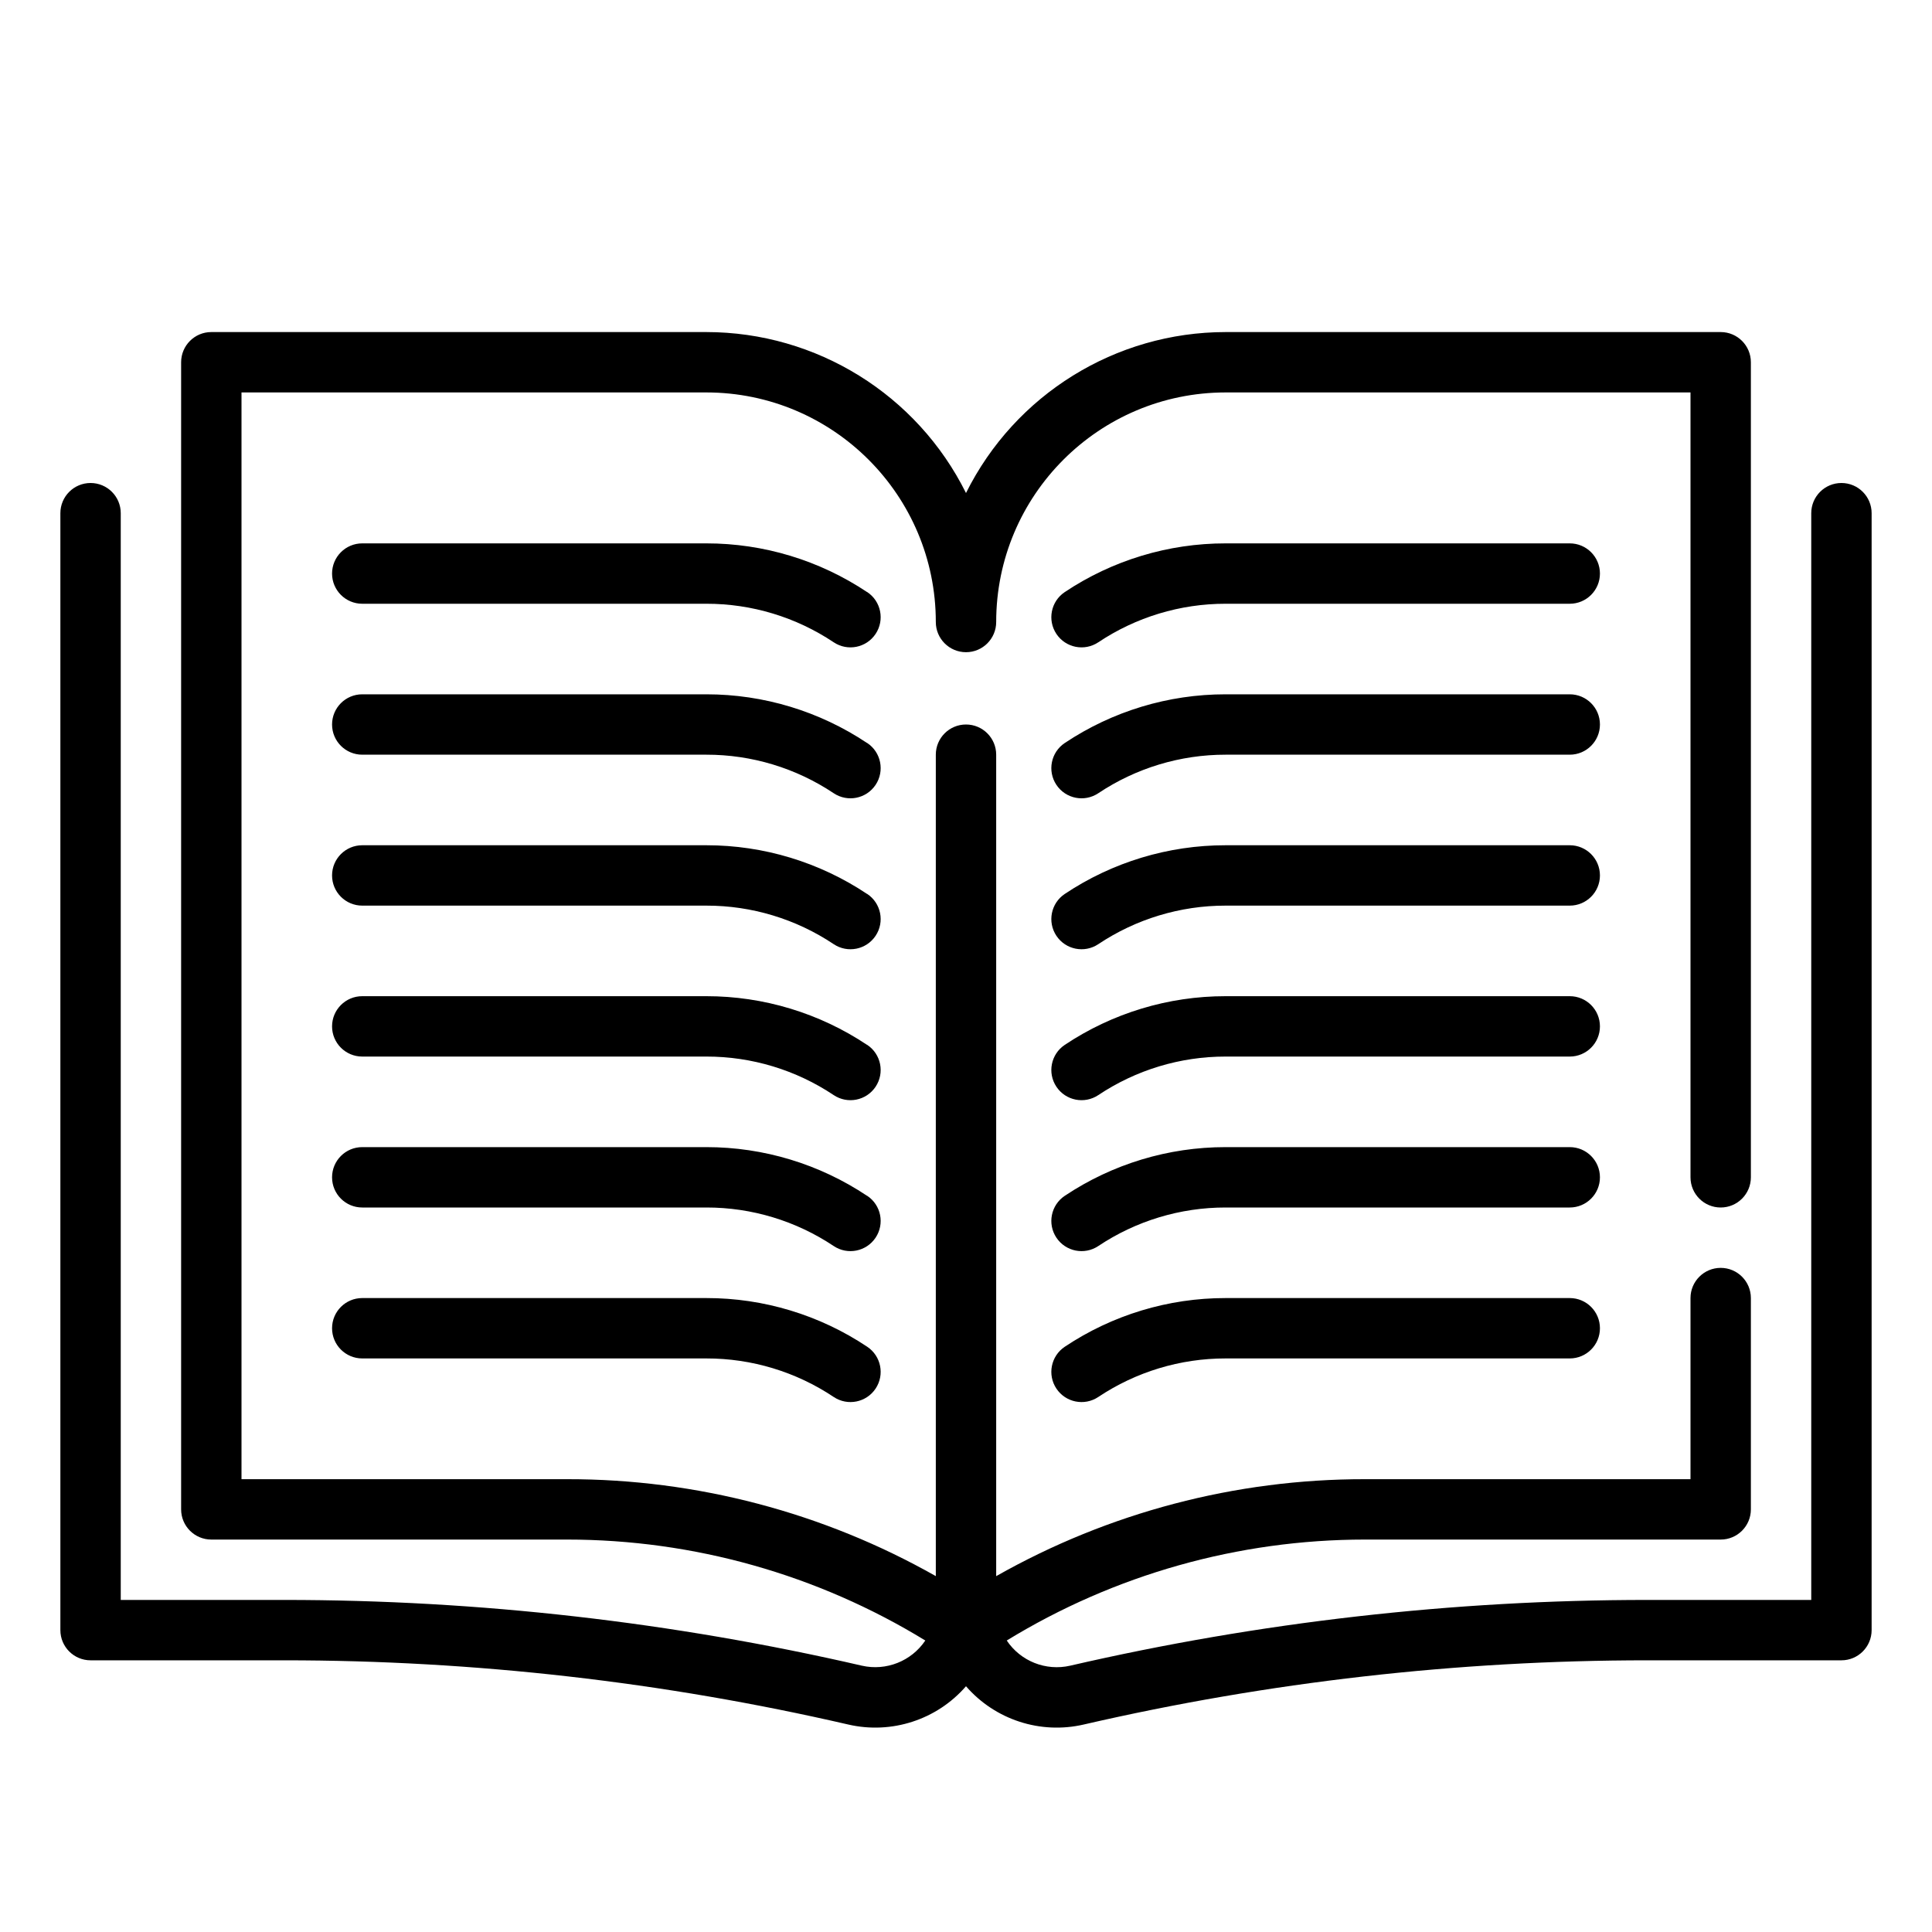
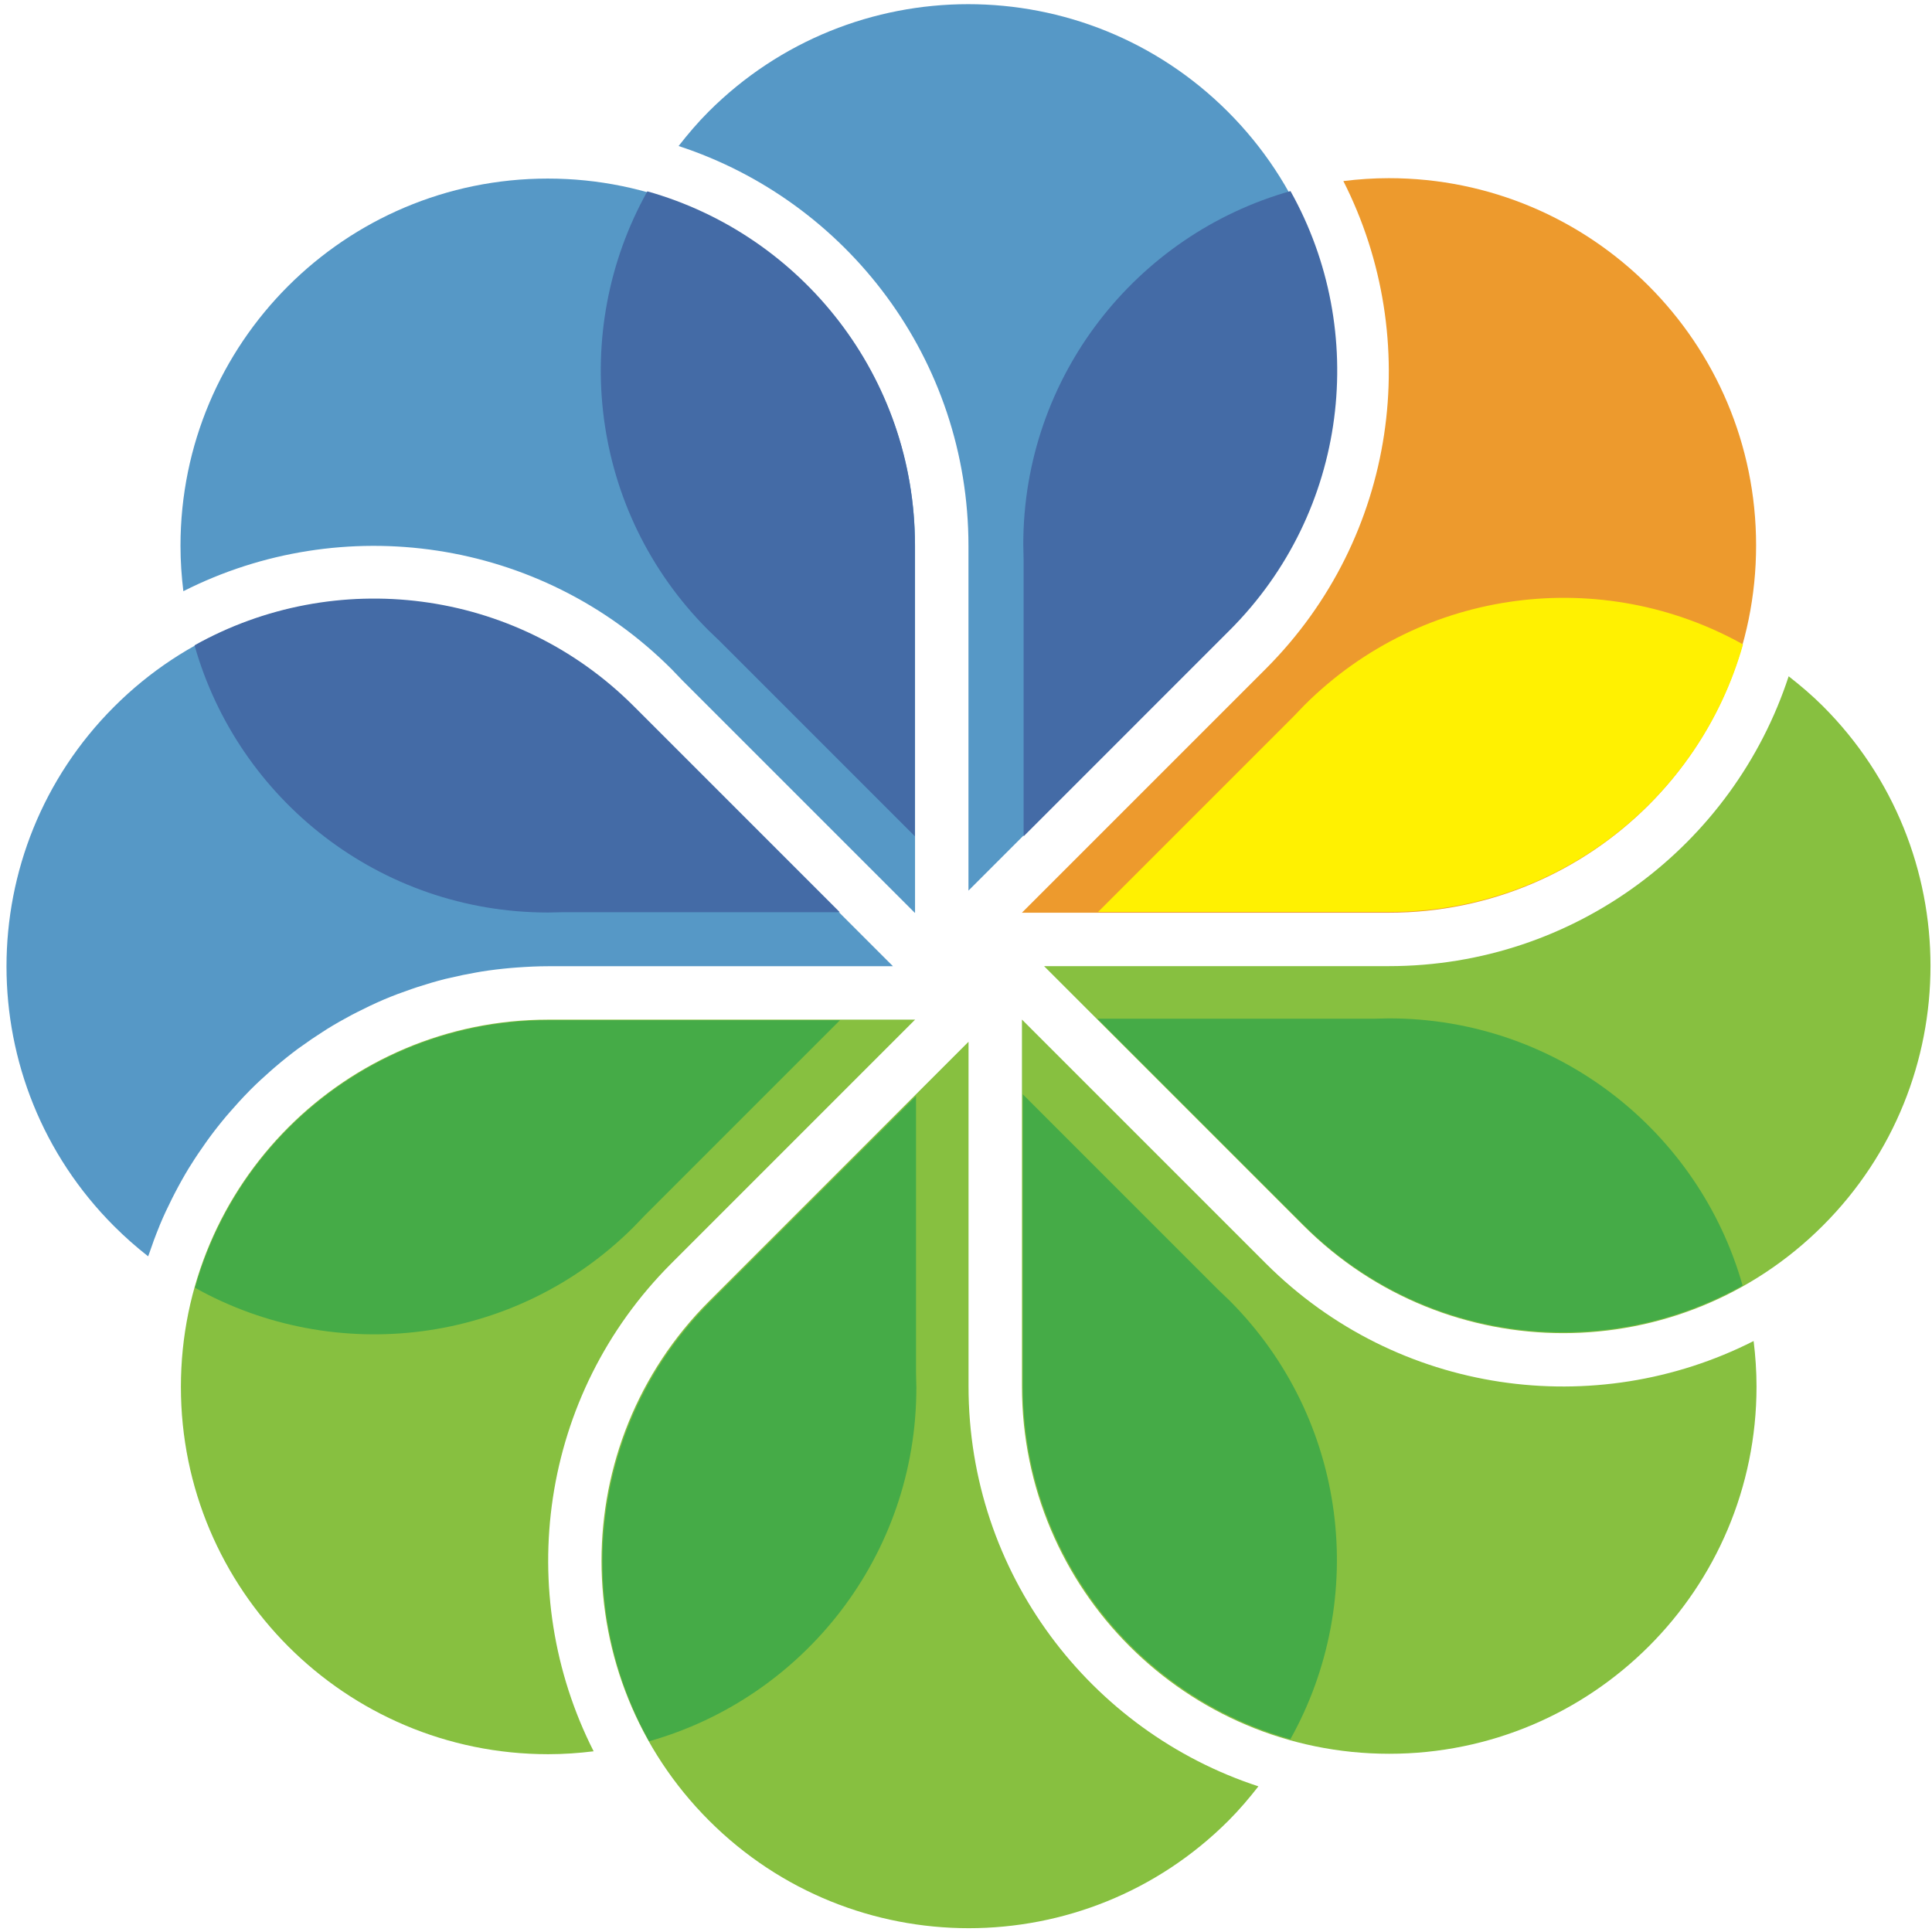
- <svg xmlns="http://www.w3.org/2000/svg" viewBox="0 0 64 64" width="512" height="512">
-   <g id="Outline">
-     <g>
-       <path d="M61,16a1,1,0,0,0-1,1V53H54.57a85.082,85.082,0,0,0-19.12,2.178,1.992,1.992,0,0,1-2.1-.834A22.732,22.732,0,0,1,45.211,51H57a1,1,0,0,0,1-1V43a1,1,0,0,0-2,0v6H45.211A24.728,24.728,0,0,0,33,52.212V25a1,1,0,0,0-2,0V52.211A24.724,24.724,0,0,0,18.789,49H8V13H23.4A7.605,7.605,0,0,1,31,20.605a1,1,0,1,0,2,0A7.605,7.605,0,0,1,40.6,13H56V39a1,1,0,0,0,2,0V12a1,1,0,0,0-1-1H40.6A9.613,9.613,0,0,0,32,16.332,9.613,9.613,0,0,0,23.4,11H7a1,1,0,0,0-1,1V50a1,1,0,0,0,1,1H18.789a22.732,22.732,0,0,1,11.863,3.344,2,2,0,0,1-2.1.834A85.069,85.069,0,0,0,9.43,53H4V17a1,1,0,0,0-2,0V54a1,1,0,0,0,1,1H9.43A83.117,83.117,0,0,1,28.1,57.127,3.98,3.98,0,0,0,32,55.859a3.978,3.978,0,0,0,3.9,1.268A83.145,83.145,0,0,1,54.57,55H61a1,1,0,0,0,1-1V17A1,1,0,0,0,61,16Z" />
-       <path d="M28.723,19.613A9.579,9.579,0,0,0,23.4,18H12a1,1,0,0,0,0,2H23.4a7.576,7.576,0,0,1,4.218,1.277,1,1,0,1,0,1.11-1.664Z" />
-       <path d="M52,18H40.6a9.581,9.581,0,0,0-5.328,1.613,1,1,0,0,0,1.11,1.664A7.581,7.581,0,0,1,40.6,20H52a1,1,0,0,0,0-2Z" />
-       <path d="M28.723,24.613A9.579,9.579,0,0,0,23.4,23H12a1,1,0,0,0,0,2H23.4a7.576,7.576,0,0,1,4.218,1.277,1,1,0,1,0,1.11-1.664Z" />
-       <path d="M52,23H40.6a9.581,9.581,0,0,0-5.328,1.613,1,1,0,0,0,1.11,1.664A7.581,7.581,0,0,1,40.6,25H52a1,1,0,0,0,0-2Z" />
-       <path d="M28.723,29.613A9.579,9.579,0,0,0,23.4,28H12a1,1,0,0,0,0,2H23.4a7.576,7.576,0,0,1,4.218,1.277,1,1,0,1,0,1.11-1.664Z" />
-       <path d="M52,28H40.6a9.581,9.581,0,0,0-5.328,1.613,1,1,0,0,0,1.11,1.664A7.581,7.581,0,0,1,40.6,30H52a1,1,0,0,0,0-2Z" />
-       <path d="M28.723,34.613A9.579,9.579,0,0,0,23.4,33H12a1,1,0,0,0,0,2H23.4a7.576,7.576,0,0,1,4.218,1.277,1,1,0,1,0,1.11-1.664Z" />
-       <path d="M52,33H40.6a9.581,9.581,0,0,0-5.328,1.613,1,1,0,0,0,1.11,1.664A7.581,7.581,0,0,1,40.6,35H52a1,1,0,0,0,0-2Z" />
-       <path d="M28.723,39.613A9.579,9.579,0,0,0,23.4,38H12a1,1,0,0,0,0,2H23.4a7.576,7.576,0,0,1,4.218,1.277,1,1,0,1,0,1.11-1.664Z" />
-       <path d="M52,38H40.6a9.581,9.581,0,0,0-5.328,1.613,1,1,0,0,0,1.11,1.664A7.581,7.581,0,0,1,40.6,40H52a1,1,0,0,0,0-2Z" />
-       <path d="M23.4,43H12a1,1,0,0,0,0,2H23.4a7.576,7.576,0,0,1,4.218,1.277,1,1,0,1,0,1.11-1.664A9.579,9.579,0,0,0,23.4,43Z" />
-       <path d="M52,43H40.6a9.581,9.581,0,0,0-5.328,1.613,1,1,0,0,0,1.11,1.664A7.581,7.581,0,0,1,40.6,45H52a1,1,0,0,0,0-2Z" />
-     </g>
+ <svg xmlns="http://www.w3.org/2000/svg" width="256px" height="256px" viewBox="0 -0.5 256 256" version="1.1" preserveAspectRatio="xMidYMid">
+   <g>
+     <path d="M88.957,166.908 L121.256,134.606 L72.753,134.608 L72.637,134.608 C45.759,134.608 23.97,156.398 23.97,183.273 C23.97,210.153 45.757,231.94 72.635,231.94 C74.676,231.94 76.685,231.799 78.66,231.555 C68.038,210.63 71.462,184.401 88.957,166.908" fill="#87C040" />
+     <path d="M128.336,183.213 L128.336,137.535 L94.041,171.835 L93.958,171.915 C74.952,190.921 74.952,221.735 93.958,240.741 C112.964,259.747 143.777,259.747 162.783,240.741 C164.226,239.298 165.521,237.766 166.746,236.2 C144.449,228.906 128.338,207.948 128.336,183.213" fill="#87C040" />
+     <path d="M167.714,166.898 L135.414,134.598 L135.414,183.217 C135.414,210.097 157.203,231.884 184.081,231.884 C210.959,231.884 232.748,210.097 232.748,183.219 C232.748,181.178 232.607,179.17 232.363,177.194 C211.438,187.819 185.209,184.393 167.714,166.898" fill="#87C040" />
+     <path d="M241.546,93.073 C240.104,91.631 238.574,90.335 237.007,89.11 C229.714,111.406 208.754,127.518 184.021,127.518 L138.345,127.518 L172.721,161.896 C191.727,180.902 222.543,180.902 241.546,161.896 C260.552,142.891 260.552,112.077 241.546,93.073" fill="#87C040" />
+     <path d="M184.027,23.108 C181.986,23.108 179.977,23.247 178.002,23.492 C188.624,44.419 185.2,70.646 167.705,88.14 L135.408,120.44 L184.027,120.44 C210.903,120.44 232.692,98.651 232.692,71.773 C232.694,44.895 210.905,23.108 184.027,23.108" fill="#ED9A2D" />
+     <path d="M162.704,14.306 C143.698,-4.698 112.885,-4.698 93.879,14.308 C92.439,15.75 91.143,17.28 89.918,18.849 C112.213,26.142 128.326,47.101 128.326,71.833 L128.326,117.511 L162.621,83.214 L162.704,83.133 C181.71,64.127 181.71,33.314 162.704,14.306" fill="#5698C6" />
+     <path d="M88.996,88.174 L90.38,89.618 L121.215,120.452 L121.248,120.452 L121.248,71.945 L121.248,71.829 C121.248,44.951 99.458,23.162 72.581,23.162 C45.703,23.162 23.914,44.949 23.916,71.827 C23.916,73.864 24.055,75.866 24.297,77.837 C45.237,67.222 71.499,70.677 88.996,88.174" fill="#5698C6" />
+     <path d="M19.798,165.515 C20.179,164.384 20.589,163.268 21.039,162.17 C21.095,162.031 21.145,161.89 21.203,161.755 C21.696,160.574 22.239,159.424 22.809,158.288 C22.933,158.037 23.062,157.791 23.193,157.54 C23.779,156.412 24.397,155.303 25.056,154.224 C25.126,154.108 25.203,153.998 25.273,153.886 C25.899,152.876 26.561,151.896 27.249,150.932 C27.39,150.733 27.528,150.532 27.674,150.335 C28.413,149.328 29.184,148.35 29.987,147.396 C30.15,147.202 30.316,147.013 30.484,146.824 C31.267,145.917 32.076,145.032 32.915,144.178 C32.99,144.103 33.058,144.024 33.133,143.95 C34.026,143.052 34.957,142.194 35.908,141.361 C36.115,141.179 36.323,140.998 36.532,140.82 C37.489,140.003 38.47,139.218 39.479,138.466 C39.612,138.368 39.751,138.277 39.883,138.182 C40.826,137.496 41.792,136.841 42.779,136.213 C42.974,136.088 43.166,135.96 43.363,135.837 C44.429,135.178 45.519,134.559 46.63,133.97 C46.864,133.848 47.1,133.73 47.336,133.609 C48.445,133.044 49.569,132.503 50.717,132.011 C50.773,131.989 50.827,131.962 50.883,131.937 C52.07,131.433 53.285,130.983 54.514,130.561 C54.779,130.469 55.042,130.378 55.31,130.291 C56.526,129.895 57.76,129.53 59.011,129.213 C59.202,129.168 59.399,129.126 59.59,129.083 C60.75,128.803 61.923,128.563 63.109,128.357 C63.331,128.32 63.55,128.274 63.772,128.241 C65.059,128.034 66.363,127.879 67.677,127.763 C67.961,127.738 68.247,127.719 68.531,127.696 C69.891,127.599 71.256,127.53 72.641,127.53 L118.319,127.528 L83.941,93.15 C64.935,74.146 34.119,74.144 15.116,93.15 C-3.89,112.156 -3.89,142.969 15.116,161.975 C16.556,163.416 18.065,164.746 19.63,165.969 C19.682,165.816 19.746,165.669 19.798,165.515" fill="#5698C6" />
+     <path d="M84.055,93.15 L111.274,120.37 L74.689,120.37 L72.614,120.413 C50.333,120.413 31.551,105.441 25.777,85.009 C44.312,74.615 68.206,77.303 83.974,93.069 L84.055,93.15" fill="#446BA6" />
+     <path d="M121.229,71.819 L121.229,110.313 L95.359,84.443 L93.862,83.007 C78.106,67.253 75.412,43.382 85.777,24.853 C106.234,30.611 121.229,49.407 121.229,71.703 L121.229,71.819" fill="#446BA6" />
+     <path d="M162.853,83.096 L135.634,110.317 L135.634,73.732 L135.59,71.657 C135.59,49.376 150.563,30.592 170.995,24.82 C181.389,43.355 178.701,67.248 162.934,83.015 L162.853,83.096" fill="#446BA6" />
+     <path d="M183.996,120.338 L145.502,120.338 L171.372,94.468 L172.808,92.972 C188.562,77.216 212.432,74.521 230.962,84.886 C225.204,105.343 206.407,120.338 184.112,120.338 L183.996,120.338" fill="#FFF101" />
+     <path d="M172.628,161.704 L145.408,134.484 L181.994,134.484 L184.069,134.441 C206.349,134.443 225.131,149.415 230.906,169.847 C212.368,180.239 188.477,177.553 172.709,161.784 L172.628,161.704" fill="#45AB47" />
+     <path d="M135.526,182.994 L135.526,144.499 L161.396,170.369 L162.895,171.806 C178.649,187.562 181.343,211.428 170.978,229.959 C150.521,224.201 135.526,205.407 135.526,183.108 L135.526,182.994" fill="#45AB47" />
+     <path d="M94.159,171.947 L121.378,144.725 L121.378,181.311 L121.422,183.385 C121.422,205.666 106.449,224.45 86.018,230.224 C75.623,211.685 78.312,187.794 94.078,172.027 L94.159,171.947" fill="#45AB47" />
+     <path d="M72.805,134.685 L111.299,134.685 L85.429,160.555 L83.993,162.052 C68.237,177.808 44.368,180.502 25.837,170.137 C31.597,149.678 50.391,134.685 72.689,134.685 L72.805,134.685" fill="#45AB47" />
  </g>
</svg>
